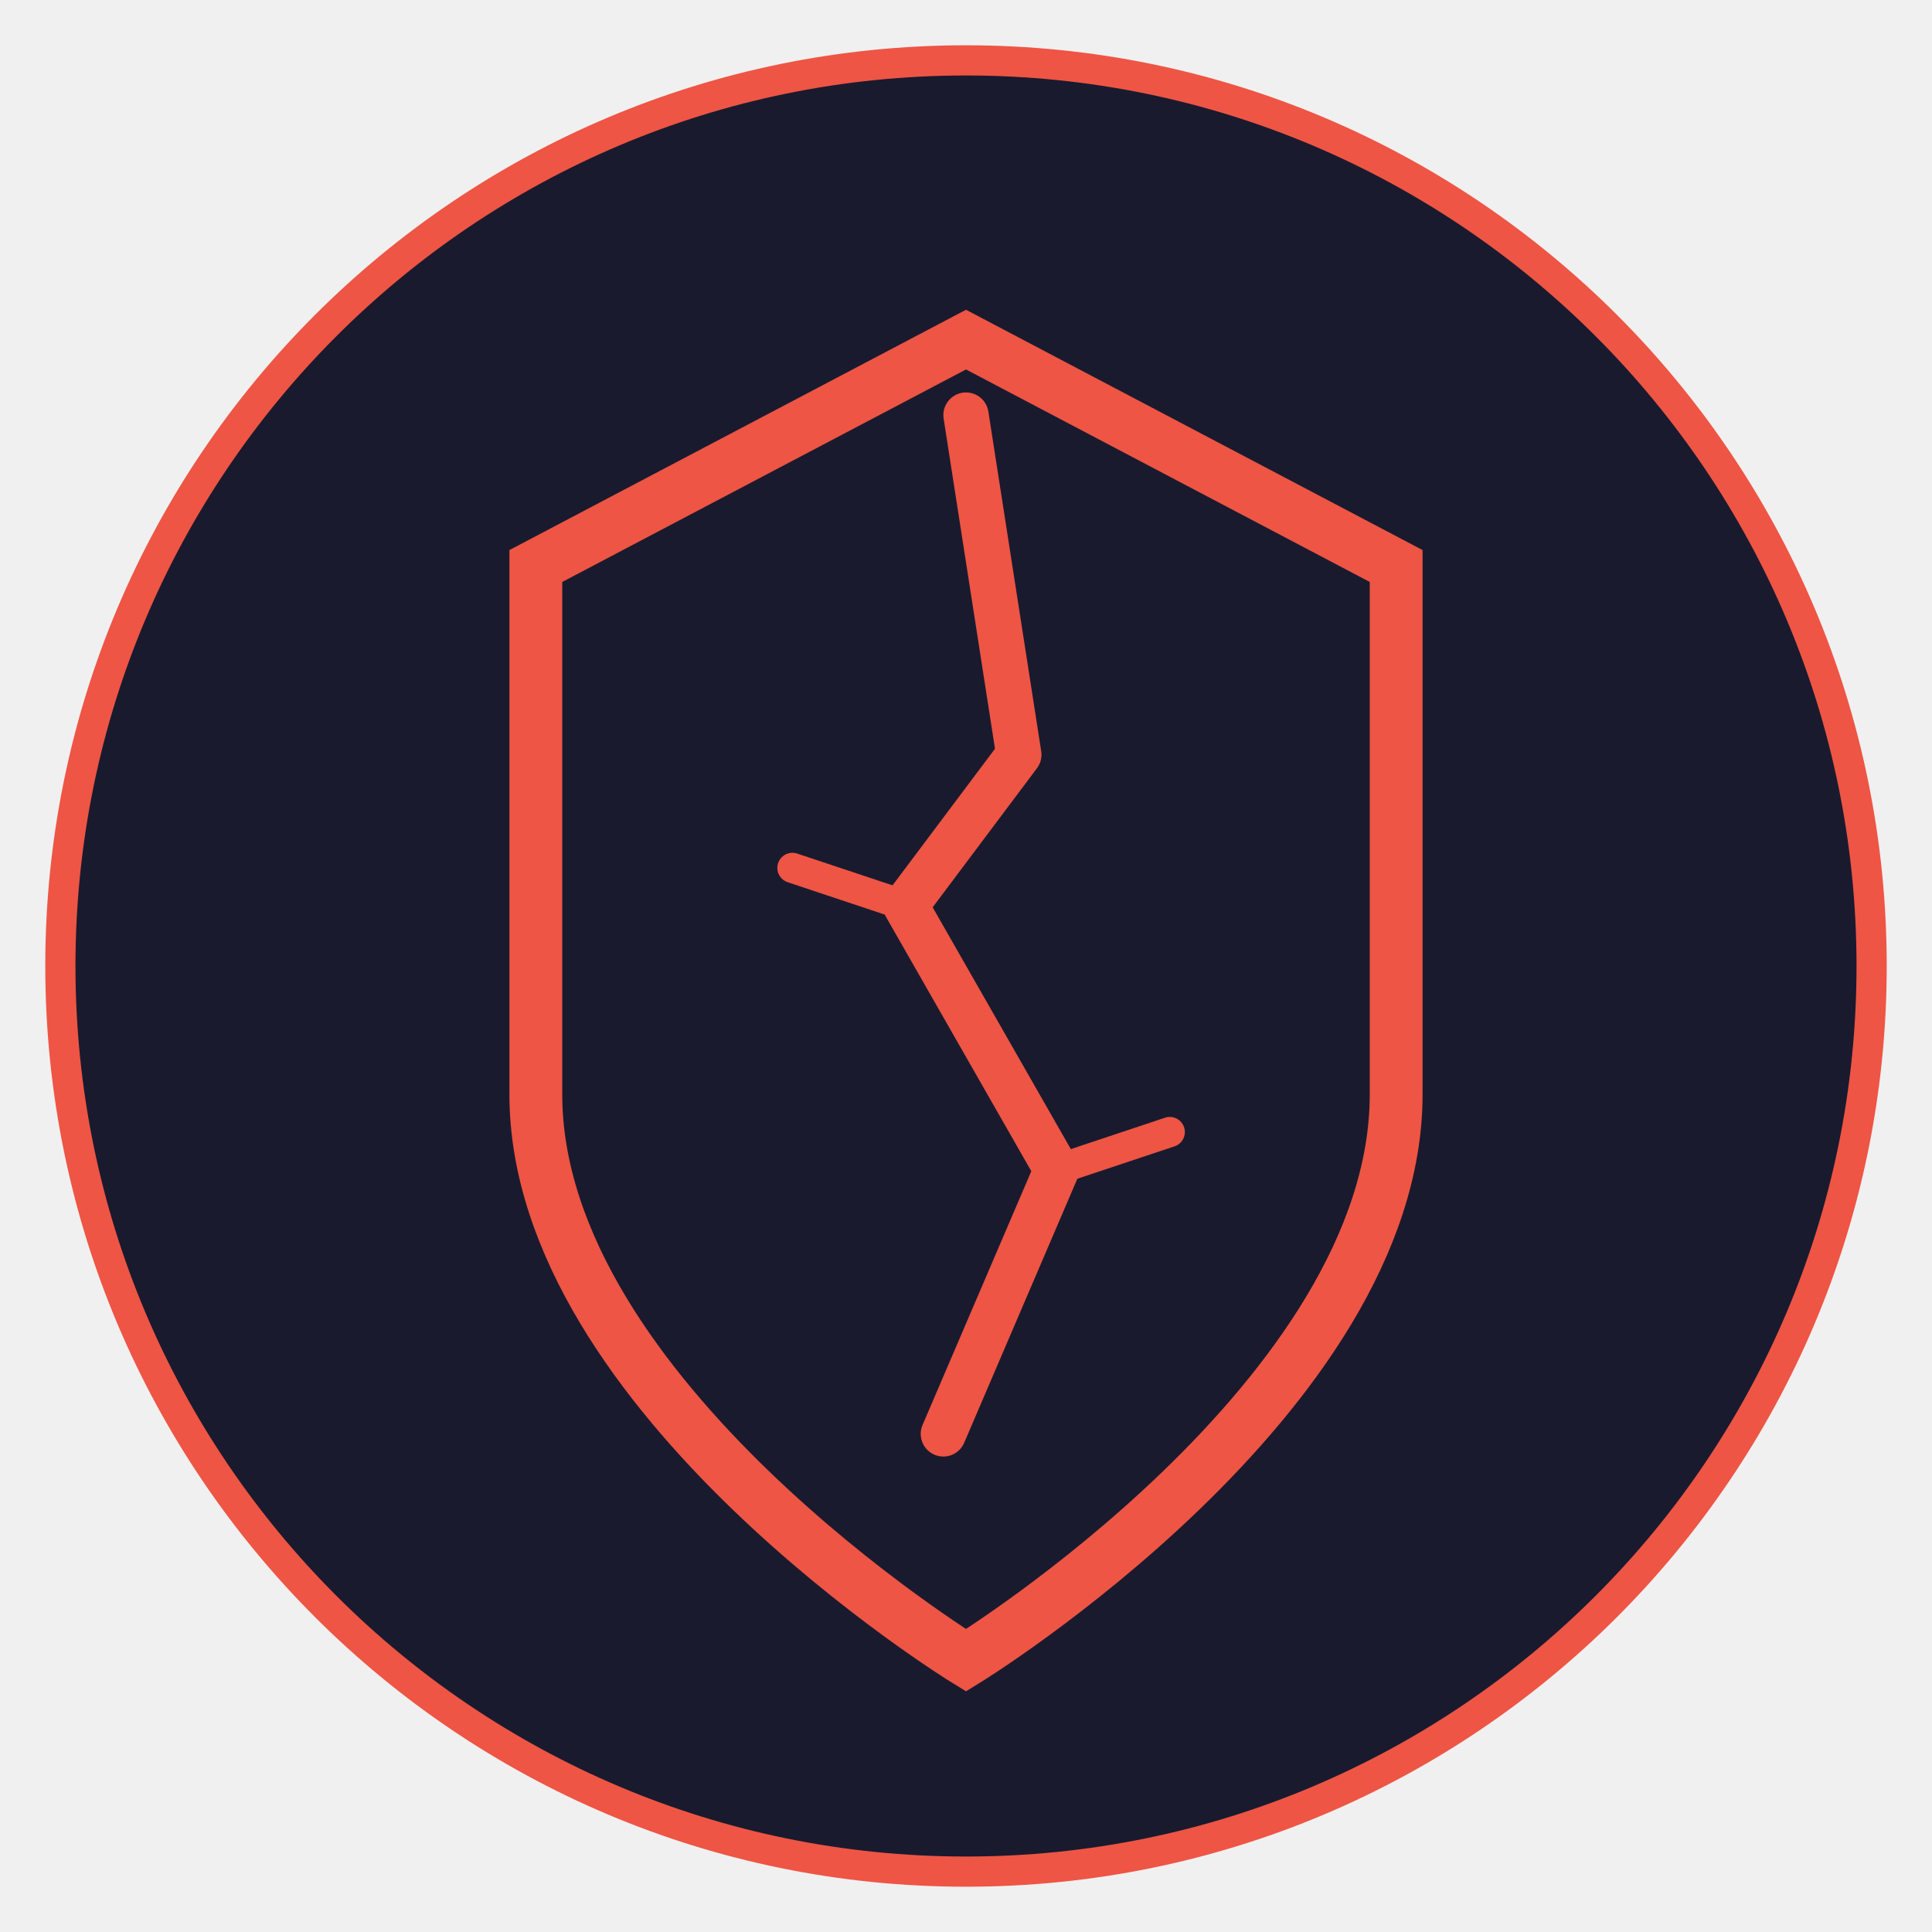
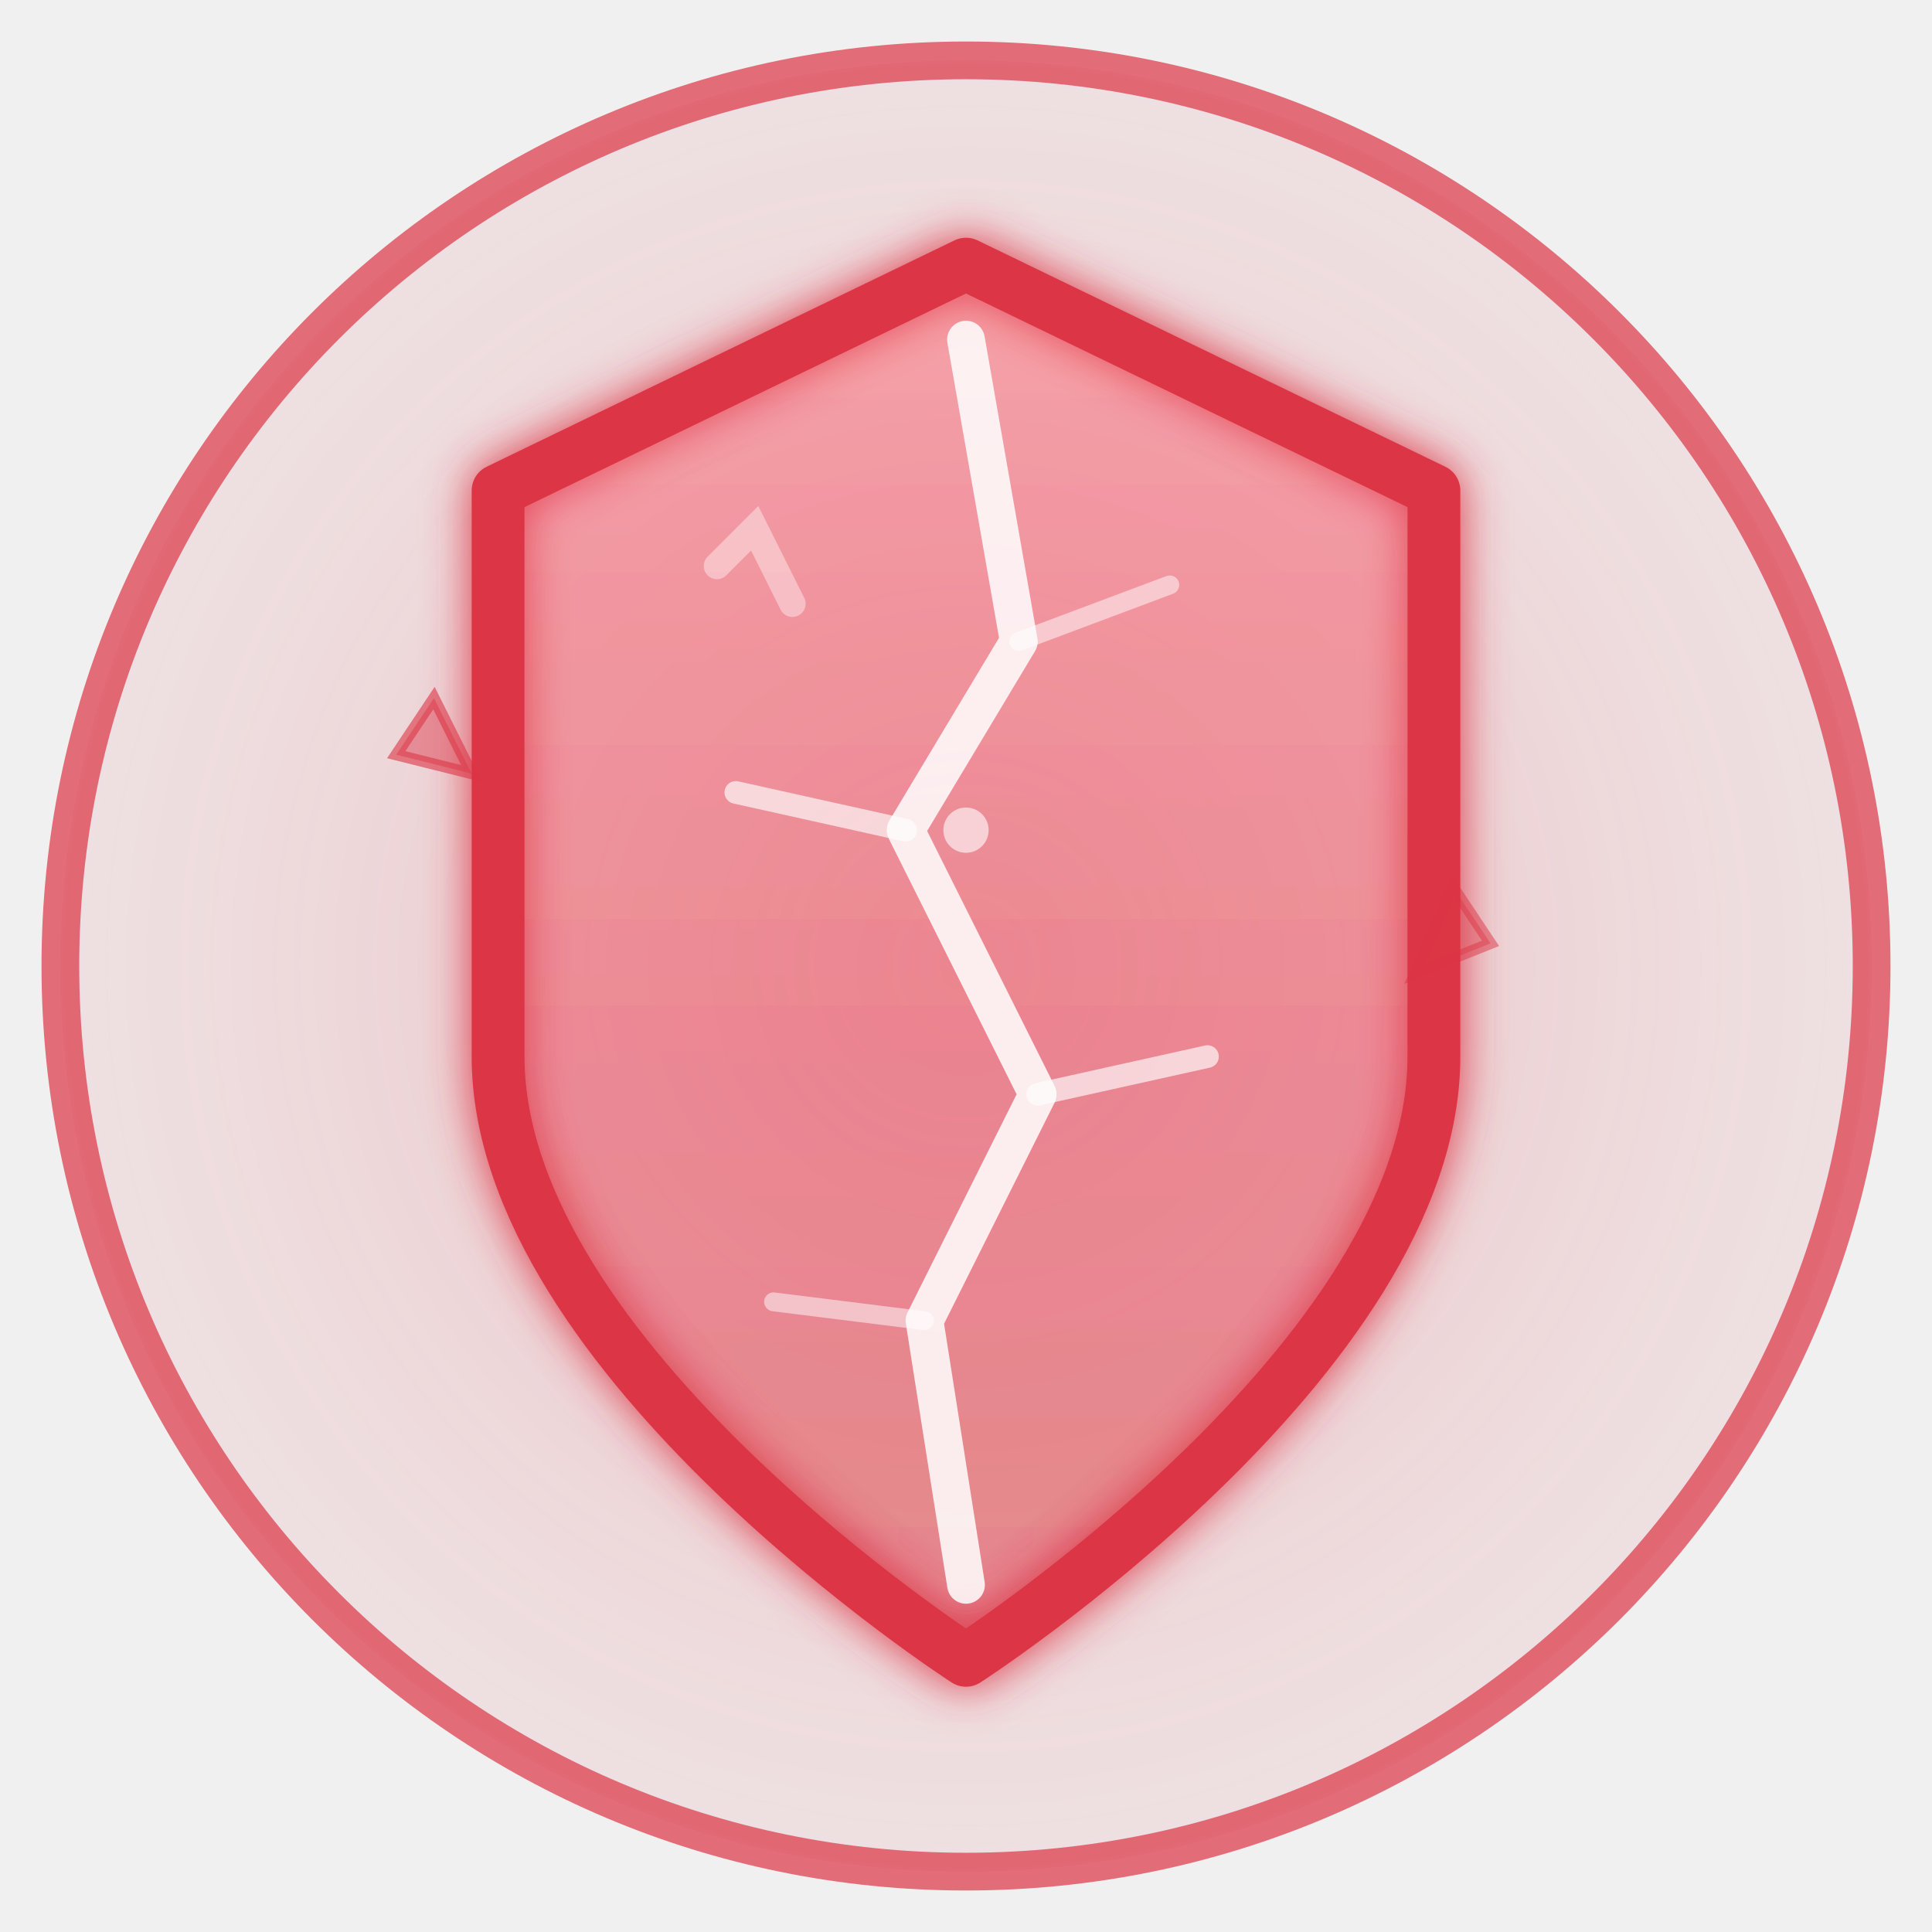
- <svg xmlns="http://www.w3.org/2000/svg" viewBox="0 0 256 256">
-   <circle cx="128" cy="128" r="120" fill="#1a1a2e" stroke="#ee5544" stroke-width="4" />
-   <path d="M128 45 L185 75 L185 145 C185 185 128 220 128 220 C128 220 71 185 71 145 L71 75 Z" fill="none" stroke="#ee5544" stroke-width="7" />
-   <path d="M128 55 L135 100 L120 120 L140 155 L125 190" fill="none" stroke="#ee5544" stroke-width="6" stroke-linecap="round" stroke-linejoin="round" />
-   <line x1="120" y1="120" x2="105" y2="115" stroke="#ee5544" stroke-width="4" stroke-linecap="round" />
-   <line x1="140" y1="155" x2="155" y2="150" stroke="#ee5544" stroke-width="4" stroke-linecap="round" />
+ <svg xmlns="http://www.w3.org/2000/svg" viewBox="0 0 512 512">
+   <defs>
+     <radialGradient id="bg" cx="50%" cy="50%" r="50%">
+       <stop offset="0%" stop-color="#dc3545" stop-opacity="0.25" />
+       <stop offset="100%" stop-color="#dc3545" stop-opacity="0.08" />
+     </radialGradient>
+     <linearGradient id="shieldGrad" x1="0" y1="0" x2="0" y2="1">
+       <stop offset="0%" stop-color="#ff6b7a" />
+       <stop offset="100%" stop-color="#dc3545" />
+     </linearGradient>
+     <filter id="glow">
+       <feGaussianBlur stdDeviation="6" result="blur" />
+       <feMerge>
+         <feMergeNode in="blur" />
+         <feMergeNode in="SourceGraphic" />
+       </feMerge>
+     </filter>
+   </defs>
+   <circle cx="256" cy="256" r="240" fill="url(#bg)" stroke="#dc3545" stroke-width="10" stroke-opacity="0.7" />
+   <path d="M256 70 L380 130 L380 280 C380 360 256 440 256 440 C256 440 132 360 132 280 L132 130 Z" fill="url(#shieldGrad)" fill-opacity="0.3" stroke="#dc3545" stroke-width="14" stroke-linejoin="round" filter="url(#glow)" />
+   <path d="M190 150 L200 140 L210 160" fill="none" stroke="white" stroke-width="7" stroke-opacity="0.4" stroke-linecap="round" />
+   <path d="M256 90 L270 170 L240 220 L275 290 L245 350 L256 420" fill="none" stroke="white" stroke-width="10" stroke-opacity="0.85" stroke-linecap="round" stroke-linejoin="round" />
+   <path d="M240 220 L195 210" fill="none" stroke="white" stroke-width="6" stroke-opacity="0.65" stroke-linecap="round" />
+   <path d="M275 290 L320 280" fill="none" stroke="white" stroke-width="6" stroke-opacity="0.65" stroke-linecap="round" />
+   <path d="M270 170 L310 155" fill="none" stroke="white" stroke-width="5" stroke-opacity="0.5" stroke-linecap="round" />
+   <path d="M245 350 L205 345" fill="none" stroke="white" stroke-width="5" stroke-opacity="0.5" stroke-linecap="round" />
+   <polygon points="105,200 115,185 125,205" fill="#dc3545" fill-opacity="0.45" stroke="#dc3545" stroke-width="3" stroke-opacity="0.6" />
+   <polygon points="395,250 385,235 375,258" fill="#dc3545" fill-opacity="0.4" stroke="#dc3545" stroke-width="3" stroke-opacity="0.5" />
+   <circle cx="256" cy="220" r="6" fill="white" fill-opacity="0.6" />
</svg>
